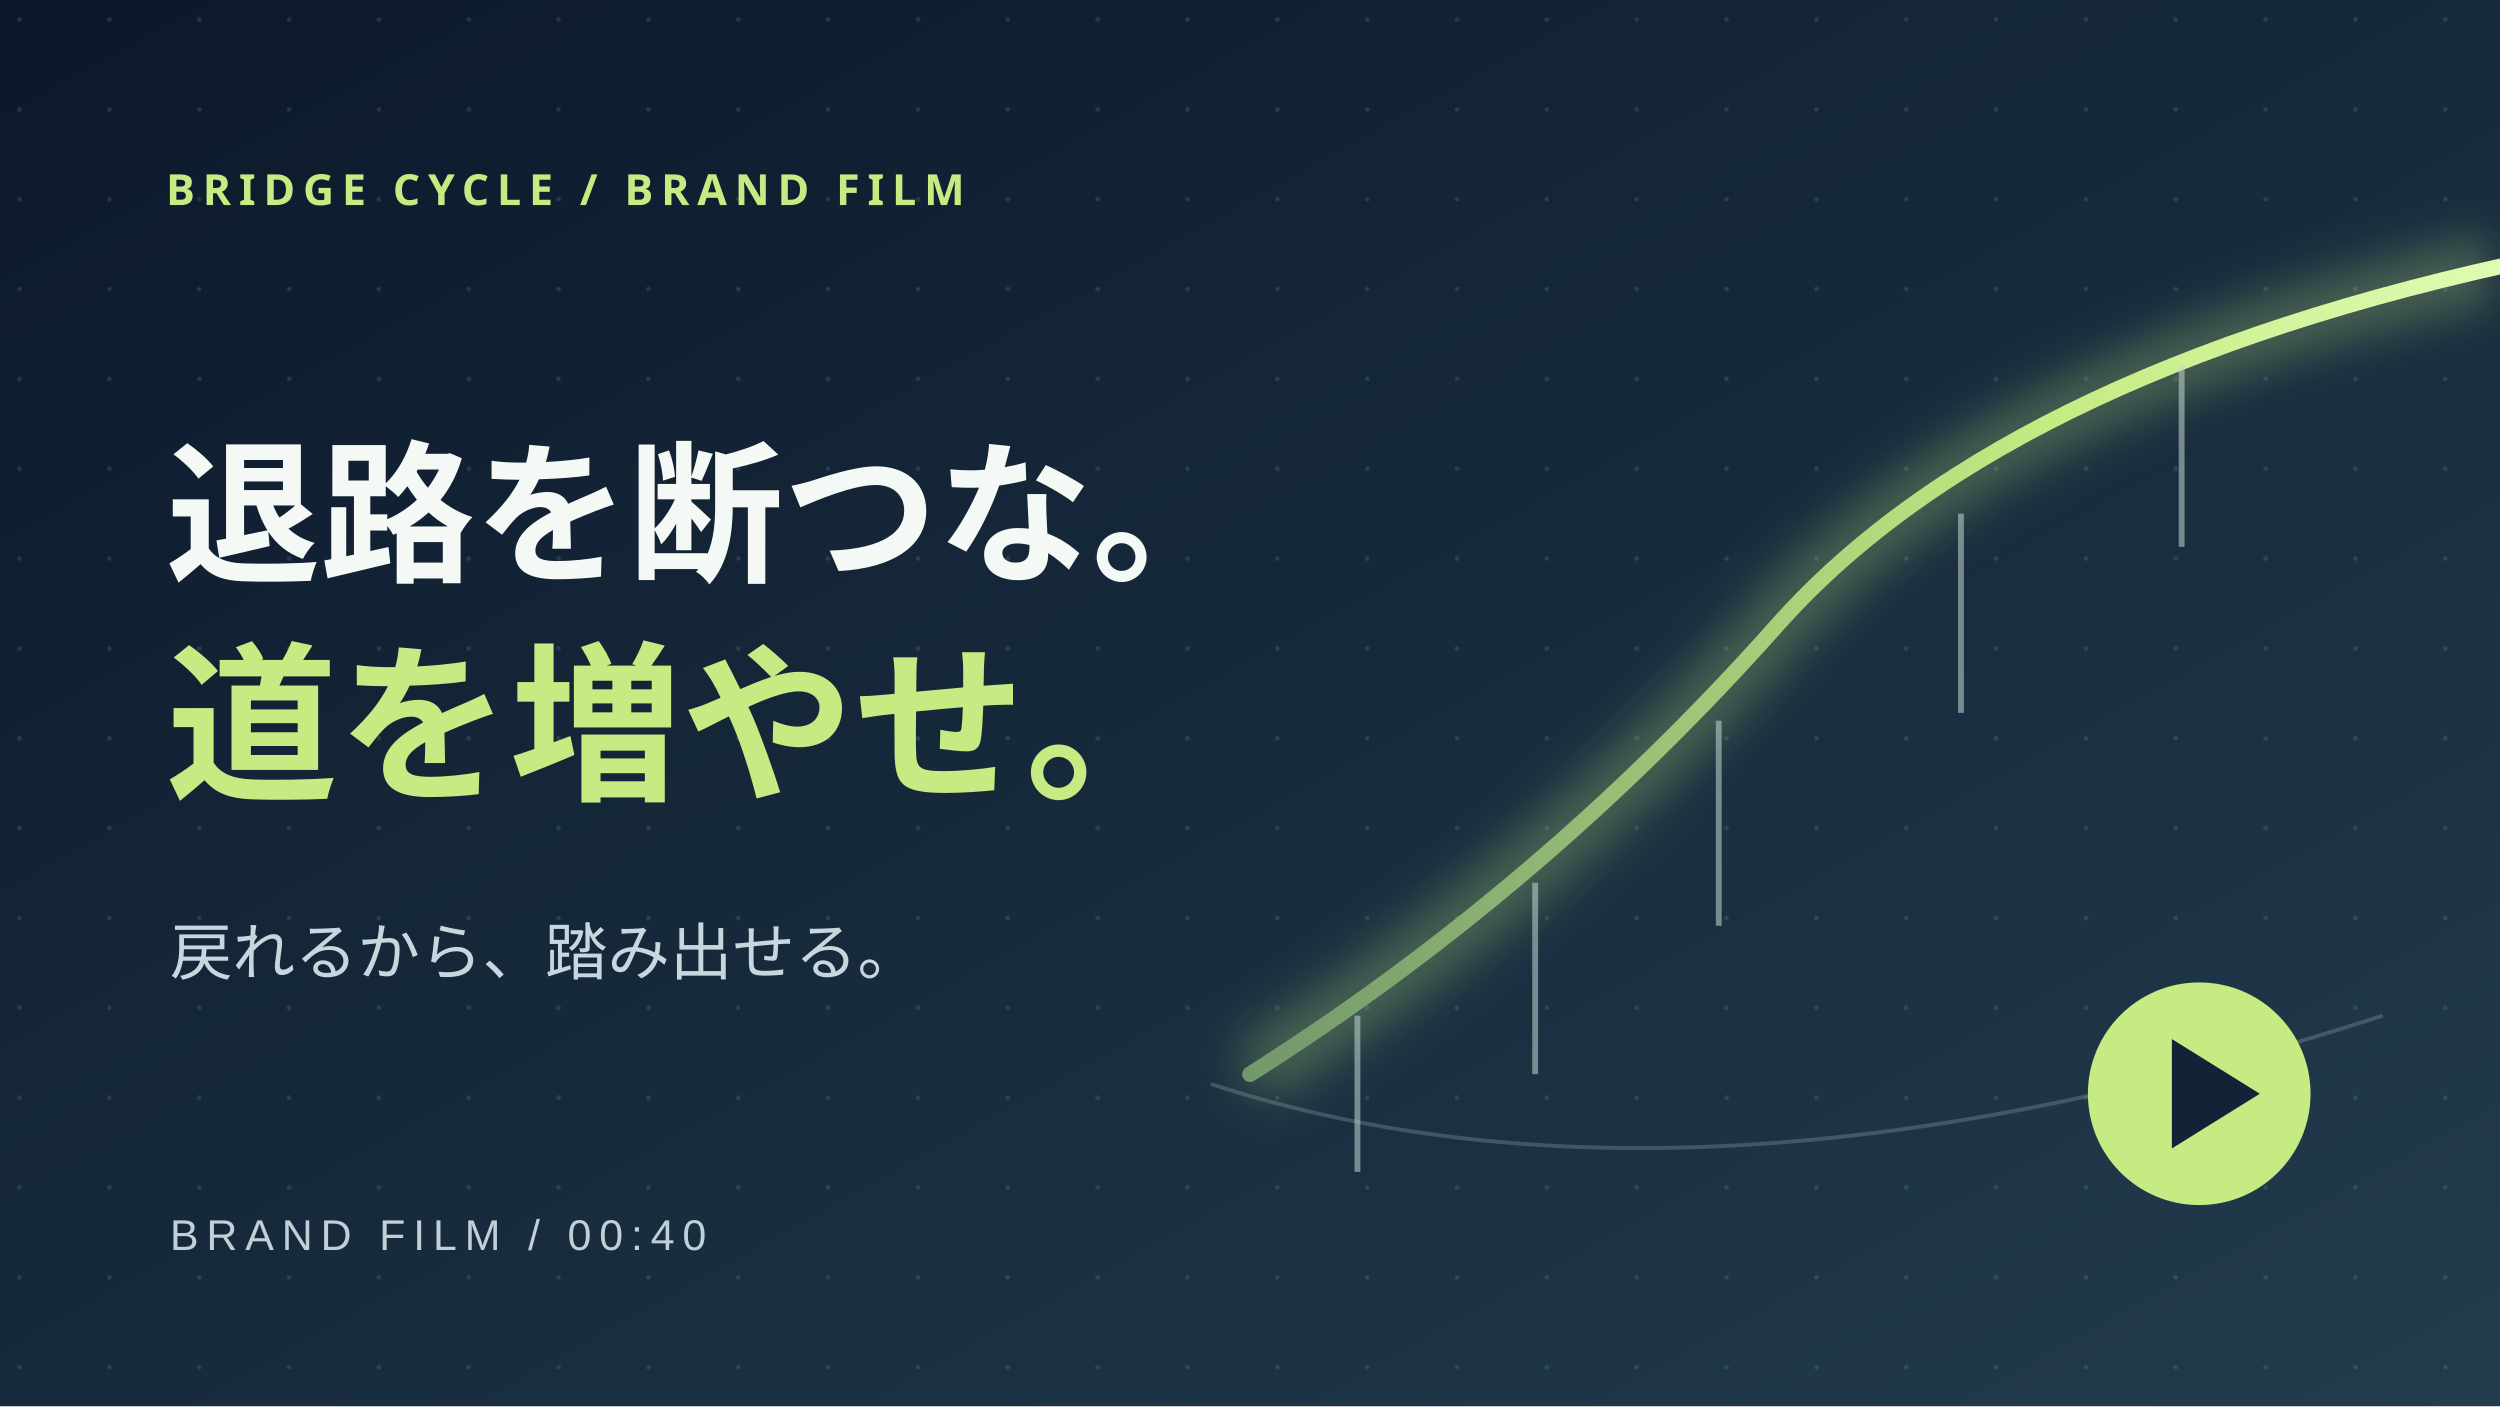
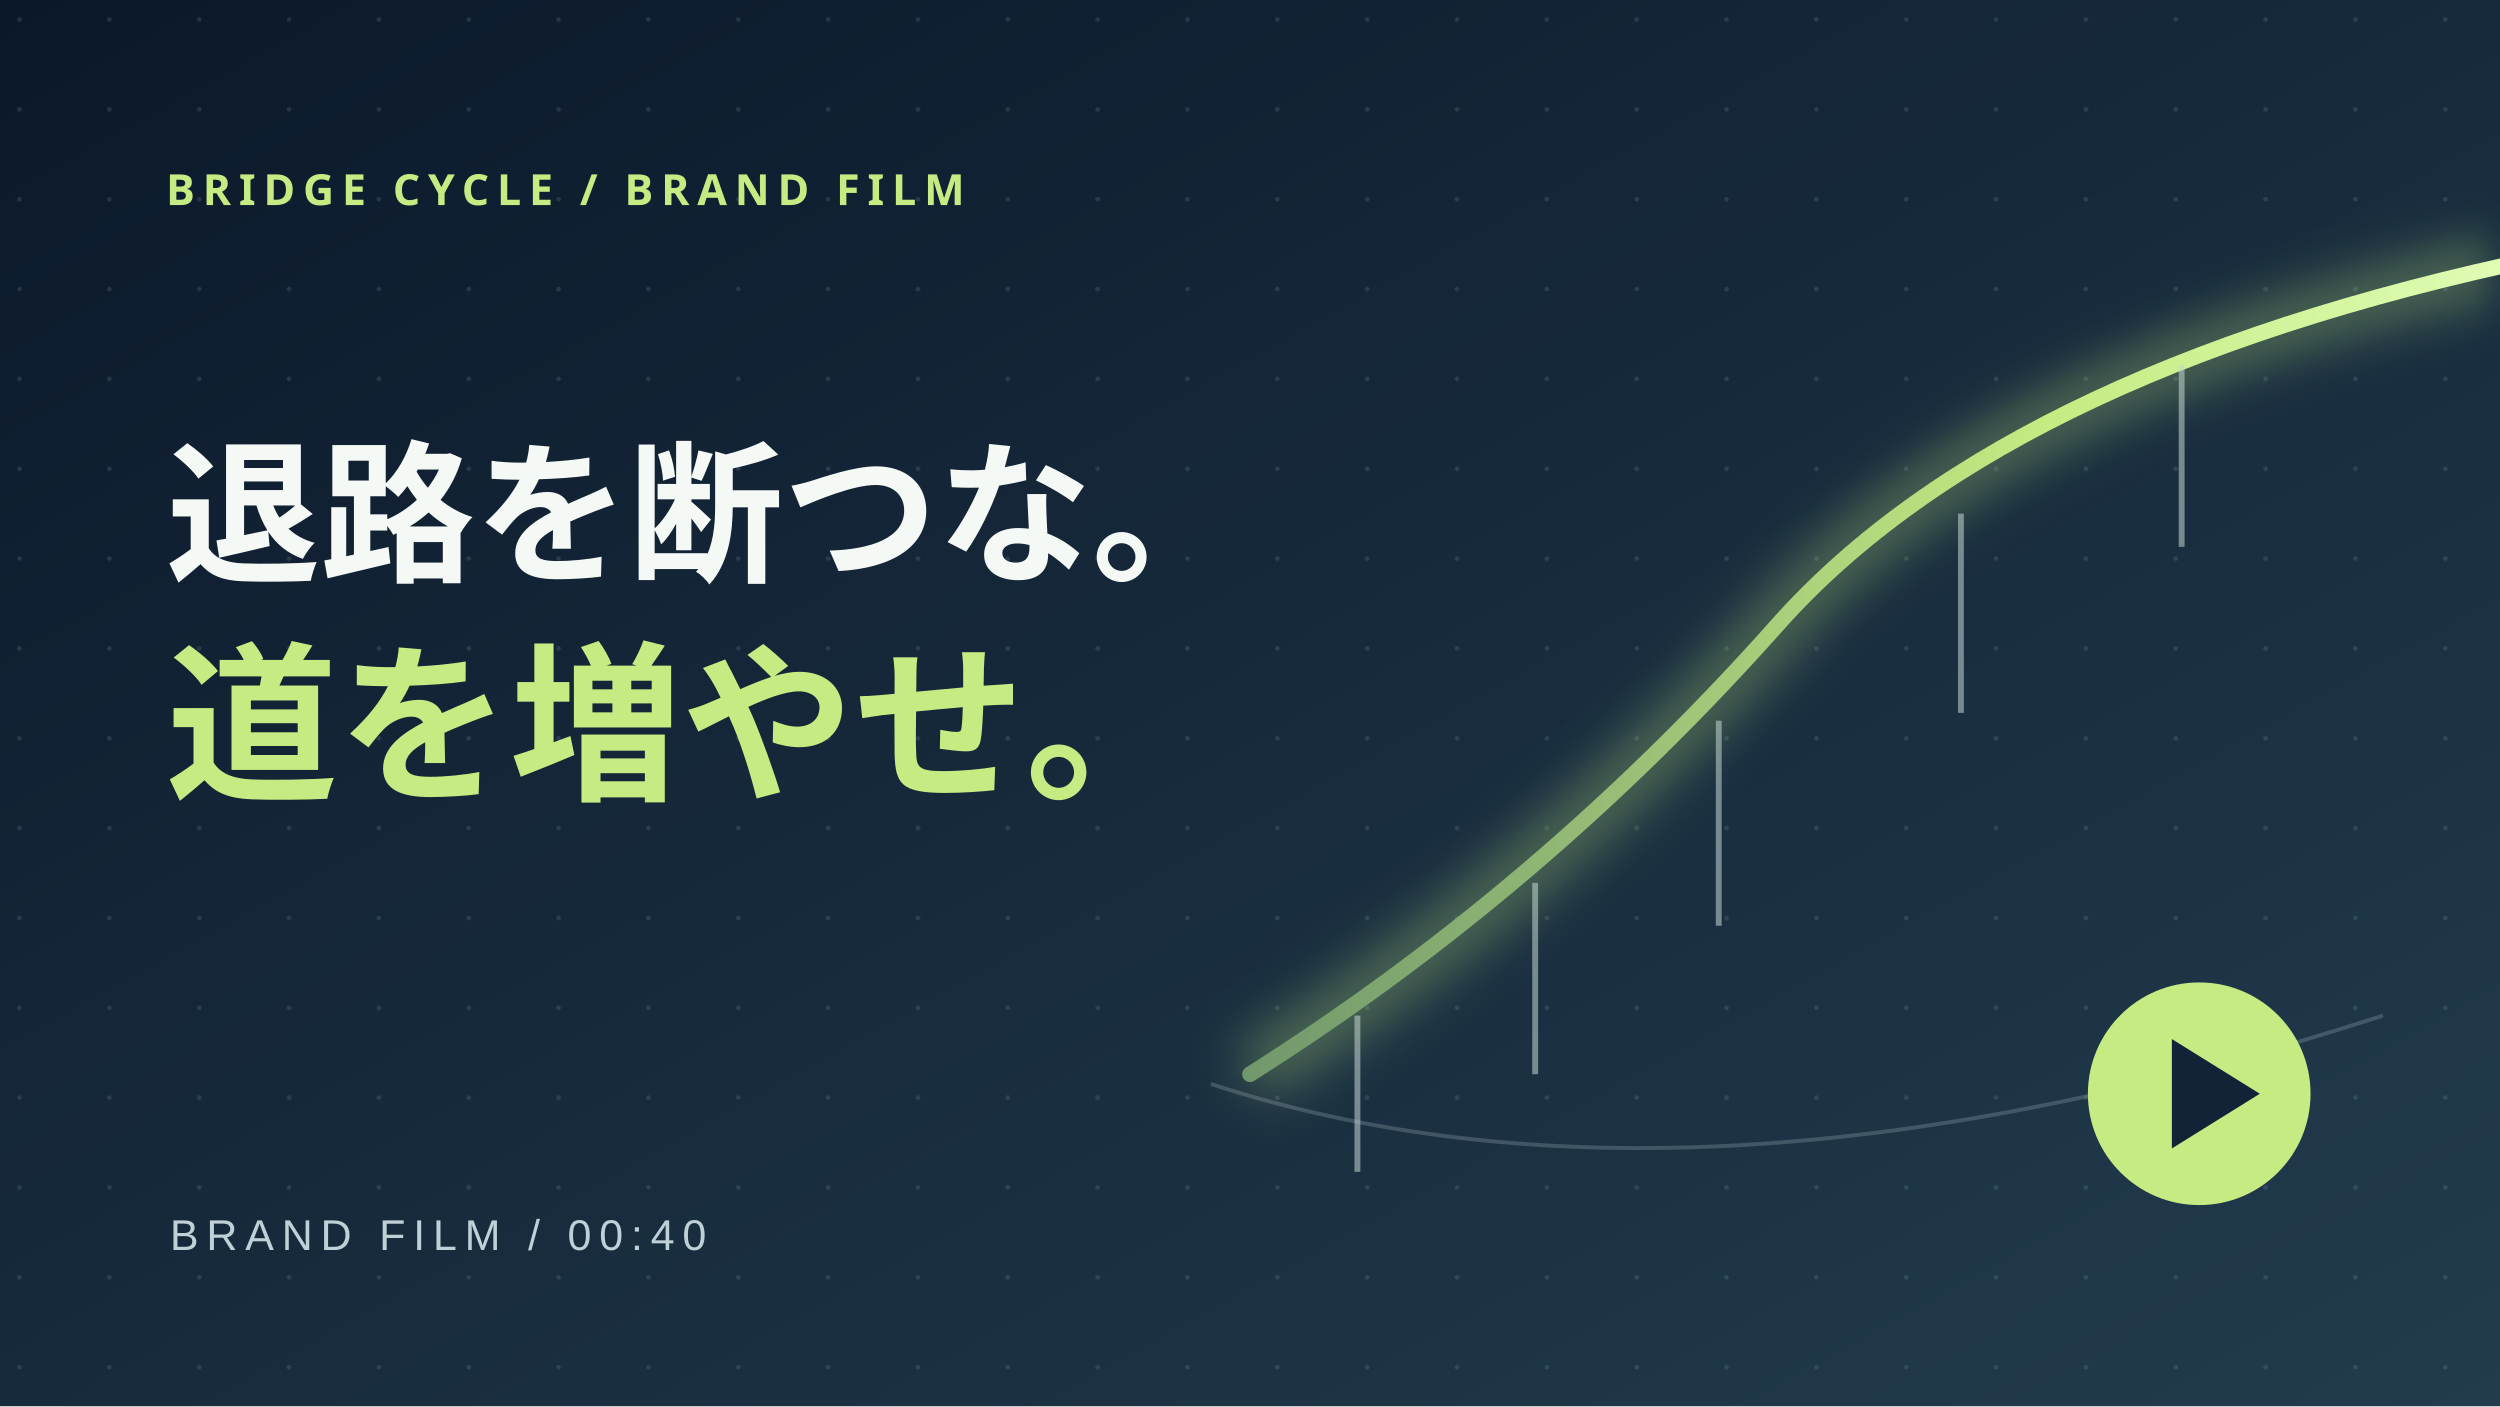
<svg xmlns="http://www.w3.org/2000/svg" viewBox="0 0 1280 720" role="img" aria-labelledby="title desc">
  <defs>
    <linearGradient id="g" x1="0" y1="0" x2="1" y2="1">
      <stop stop-color="#0b182a" />
      <stop offset="1" stop-color="#223c4d" />
    </linearGradient>
    <linearGradient id="bridge" x1="0" y1="0" x2="1" y2="0">
      <stop stop-color="#71976c" />
      <stop offset=".6" stop-color="#c5eb82" />
      <stop offset="1" stop-color="#e4ffbd" />
    </linearGradient>
    <pattern id="dots" width="46" height="46" patternUnits="userSpaceOnUse">
      <circle cx="10" cy="10" r="1.2" fill="#97b0bd" opacity=".17" />
    </pattern>
    <filter id="glow" x="-40%" y="-40%" width="180%" height="180%">
      <feGaussianBlur stdDeviation="13" />
    </filter>
  </defs>
  <rect width="1280" height="720" fill="url(#g)" />
  <rect width="1280" height="720" fill="url(#dots)" />
  <path d="M640 550 Q790 455 910 320 T1320 128" stroke="#c5eb82" opacity=".33" stroke-width="29" fill="none" filter="url(#glow)" />
  <path d="M640 550 Q790 455 910 320 T1320 128" stroke="url(#bridge)" stroke-width="8" fill="none" stroke-linecap="round" />
  <path d="M695 520V600 M786 452V550 M880 369V474 M1004 263V365 M1117 187V280" stroke="#c5d6d1" stroke-width="3" opacity=".55" />
  <path d="M620 555 Q865 635 1220 520" stroke="#b8c9d2" opacity=".24" stroke-width="2" fill="none" />
  <g font-family="'Noto Sans JP','Yu Gothic','Hiragino Kaku Gothic ProN',sans-serif" font-weight="700">
    <text x="85" y="105" fill="#c5eb82" font-size="22" letter-spacing="4">BRIDGE CYCLE  /  BRAND FILM</text>
    <text x="85" y="292" fill="#f5f9f6" font-size="79">退路を断つな。</text>
    <text x="85" y="403" fill="#c5eb82" font-size="88">道を増やせ。</text>
-     <text x="87" y="499" fill="#c8d7dd" font-size="32" font-weight="500">戻れるから、踏み出せる。</text>
  </g>
  <circle cx="1126" cy="560" r="57" fill="#c5eb82" />
  <path d="M1112 532 L1157 560 L1112 588 Z" fill="#142237" />
  <text x="87" y="640" fill="#c0d0d7" font-family="Arial,sans-serif" font-size="22" letter-spacing="4">BRAND FILM   /   00:40</text>
</svg>
